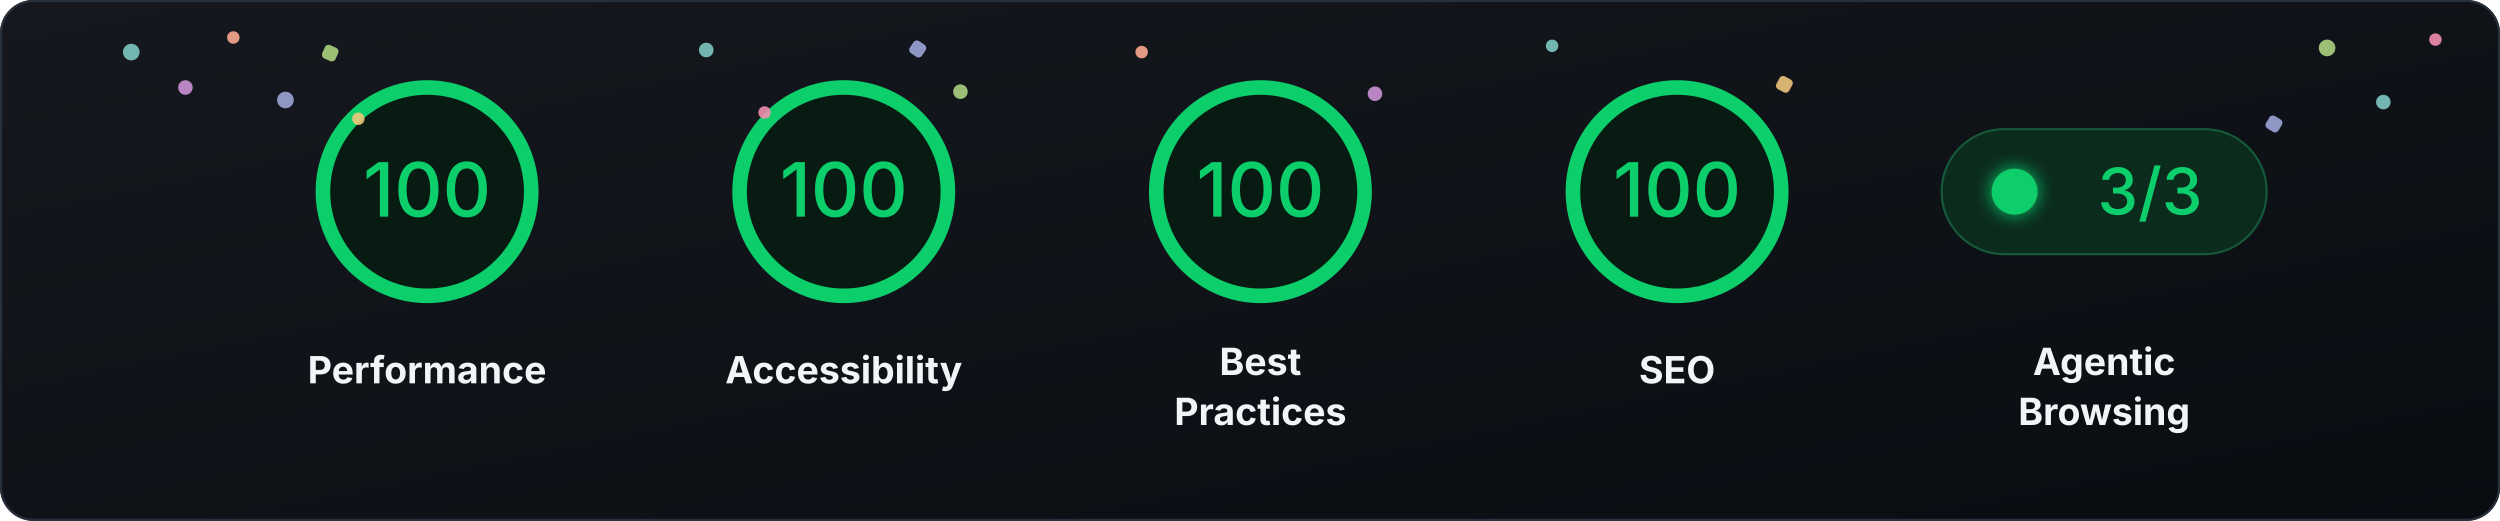
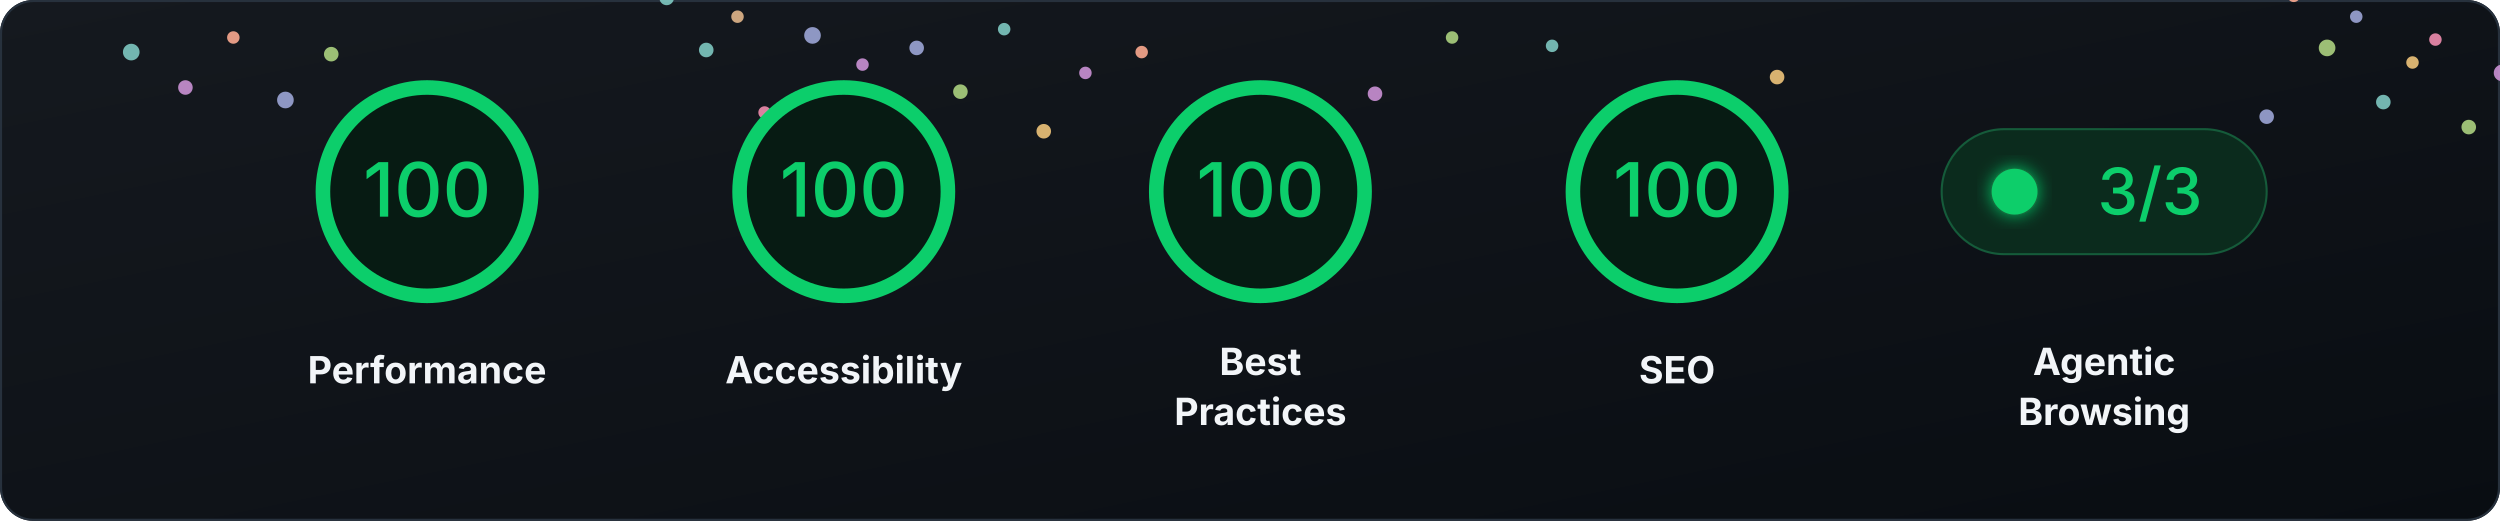
<svg xmlns="http://www.w3.org/2000/svg" width="1200" height="250" viewBox="0 0 1200 250" role="img" aria-labelledby="title description">
  <defs>
    <linearGradient id="background" x1="0" y1="0" x2="1" y2="1">
      <stop offset="0" stop-color="#15191f" />
      <stop offset="1" stop-color="#090d12" />
    </linearGradient>
    <filter id="glow" x="-30%" y="-30%" width="160%" height="160%">
      <feGaussianBlur stdDeviation="4" result="blur" />
      <feMerge>
        <feMergeNode in="blur" />
        <feMergeNode in="SourceGraphic" />
      </feMerge>
    </filter>
  </defs>
  <rect width="1200" height="250" rx="16" fill="url(#background)" />
  <rect x="0.5" y="0.5" width="1199" height="249" rx="15.5" fill="none" stroke="#27313d" />
+   <g opacity="0.88">
+     <circle cx="63" cy="25" r="4" fill="#80cbc4" />
+     <circle cx="89" cy="42" r="3.5" fill="#ce93d8" />
+     <circle cx="112" cy="18" r="3" fill="#ffab91" />
+     <circle cx="137" cy="48" r="4" fill="#9fa8da" />
+     <circle cx="159" cy="26" r="3.5" fill="#aed581" />
+     <circle cx="172" cy="57" r="3" fill="#f3c77b" />
+     <circle cx="320" cy="-1" r="3.5" fill="#80cbc4" />
+     <circle cx="339" cy="24" r="3.5" fill="#80cbc4" />
+     <circle cx="354" cy="8" r="3" fill="#e6b98c" />
+     <circle cx="367" cy="54" r="3" fill="#f48fb1" />
+     <circle cx="390" cy="17" r="4" fill="#9fa8da" />
+     <circle cx="414" cy="31" r="3" fill="#ce93d8" />
+     <circle cx="440" cy="23" r="3.5" fill="#9fa8da" />
+     <circle cx="461" cy="44" r="3.5" fill="#aed581" />
+     <circle cx="482" cy="14" r="3" fill="#80cbc4" />
+     <circle cx="501" cy="63" r="3.5" fill="#f3c77b" />
+     <circle cx="521" cy="35" r="3" fill="#ce93d8" />
+     <circle cx="548" cy="25" r="3" fill="#ffab91" />
+     <circle cx="574" cy="53" r="3.5" fill="#80cbc4" />
+     <circle cx="660" cy="45" r="3.5" fill="#ce93d8" />
+     <circle cx="697" cy="18" r="3" fill="#aed581" />
+     <circle cx="745" cy="22" r="3" fill="#80cbc4" />
+     <circle cx="853" cy="37" r="3.5" fill="#f3c77b" />
+     <circle cx="1088" cy="56" r="3.5" fill="#9fa8da" />
+     <circle cx="1101" cy="-2" r="3" fill="#ffab91" />
+     <circle cx="1117" cy="23" r="4" fill="#aed581" />
+     <circle cx="1131" cy="8" r="3" fill="#9fa8da" />
+     <circle cx="1144" cy="49" r="3.5" fill="#80cbc4" />
+     <circle cx="1158" cy="30" r="3" fill="#f3c77b" />
+     <circle cx="1169" cy="19" r="3" fill="#f48fb1" />
+     <circle cx="1185" cy="61" r="3.5" fill="#aed581" />
+     <circle cx="1201" cy="35" r="4" fill="#ce93d8" />
+   </g>
  <g fill="#f2f5f8" font-family="Inter, ui-sans-serif, system-ui, -apple-system, BlinkMacSystemFont, 'Segoe UI', sans-serif" text-anchor="middle">
    <g transform="translate(205 92)">
      <circle r="50" fill="#071b13" stroke="#0cce6b" stroke-width="7" />
      <text y="12" fill="#0cce6b" font-size="36" font-weight="500" font-variant-numeric="tabular-nums">100</text>
      <text y="92" font-size="18" font-weight="650">Performance</text>
    </g>
    <g transform="translate(405 92)">
      <circle r="50" fill="#071b13" stroke="#0cce6b" stroke-width="7" />
      <text y="12" fill="#0cce6b" font-size="36" font-weight="500" font-variant-numeric="tabular-nums">100</text>
      <text y="92" font-size="18" font-weight="650">Accessibility</text>
    </g>
    <g transform="translate(605 92)">
      <circle r="50" fill="#071b13" stroke="#0cce6b" stroke-width="7" />
      <text y="12" fill="#0cce6b" font-size="36" font-weight="500" font-variant-numeric="tabular-nums">100</text>
      <text y="88" font-size="18" font-weight="650">Best</text>
      <text y="112" font-size="18" font-weight="650">Practices</text>
    </g>
    <g transform="translate(805 92)">
      <circle r="50" fill="#071b13" stroke="#0cce6b" stroke-width="7" />
      <text y="12" fill="#0cce6b" font-size="36" font-weight="500" font-variant-numeric="tabular-nums">100</text>
      <text y="92" font-size="18" font-weight="650">SEO</text>
    </g>
    <g transform="translate(1010 92)">
      <rect x="-78" y="-30" width="156" height="60" rx="30" fill="#0b2b1d" stroke="#155b3a" />
      <circle cx="-43" r="11" fill="#0cce6b" filter="url(#glow)" />
      <text x="22" y="11" fill="#0cce6b" font-size="31" font-weight="500" font-variant-numeric="tabular-nums">3/3</text>
      <text y="88" font-size="18" font-weight="650">Agentic</text>
      <text y="112" font-size="18" font-weight="650">Browsing</text>
    </g>
  </g>
-   <g opacity="0.88">
-     <circle cx="63" cy="25" r="4" fill="#80cbc4" />
-     <circle cx="89" cy="42" r="3.5" fill="#ce93d8" />
-     <circle cx="112" cy="18" r="3" fill="#ffab91" />
-     <circle cx="137" cy="48" r="4" fill="#9fa8da" />
-     <rect x="155" y="22" width="7" height="7" rx="2" fill="#aed581" transform="rotate(24 158.5 25.5)" />
-     <circle cx="172" cy="57" r="3" fill="#f3c77b" />
-     <circle cx="339" cy="24" r="3.5" fill="#80cbc4" />
-     <circle cx="367" cy="54" r="3" fill="#f48fb1" />
-     <rect x="437" y="20" width="7" height="7" rx="2" fill="#9fa8da" transform="rotate(34 440.5 23.5)" />
-     <circle cx="461" cy="44" r="3.5" fill="#aed581" />
-     <circle cx="548" cy="25" r="3" fill="#ffab91" />
-     <circle cx="660" cy="45" r="3.5" fill="#ce93d8" />
-     <circle cx="745" cy="22" r="3" fill="#80cbc4" />
-     <rect x="853" y="37" width="7" height="7" rx="2" fill="#f3c77b" transform="rotate(28 856.5 40.5)" />
-     <circle cx="1117" cy="23" r="4" fill="#aed581" />
-     <circle cx="1144" cy="49" r="3.5" fill="#80cbc4" />
-     <circle cx="1169" cy="19" r="3" fill="#f48fb1" />
-     <rect x="1088" y="56" width="7" height="7" rx="2" fill="#9fa8da" transform="rotate(31 1091.5 59.5)" />
-   </g>
</svg>
